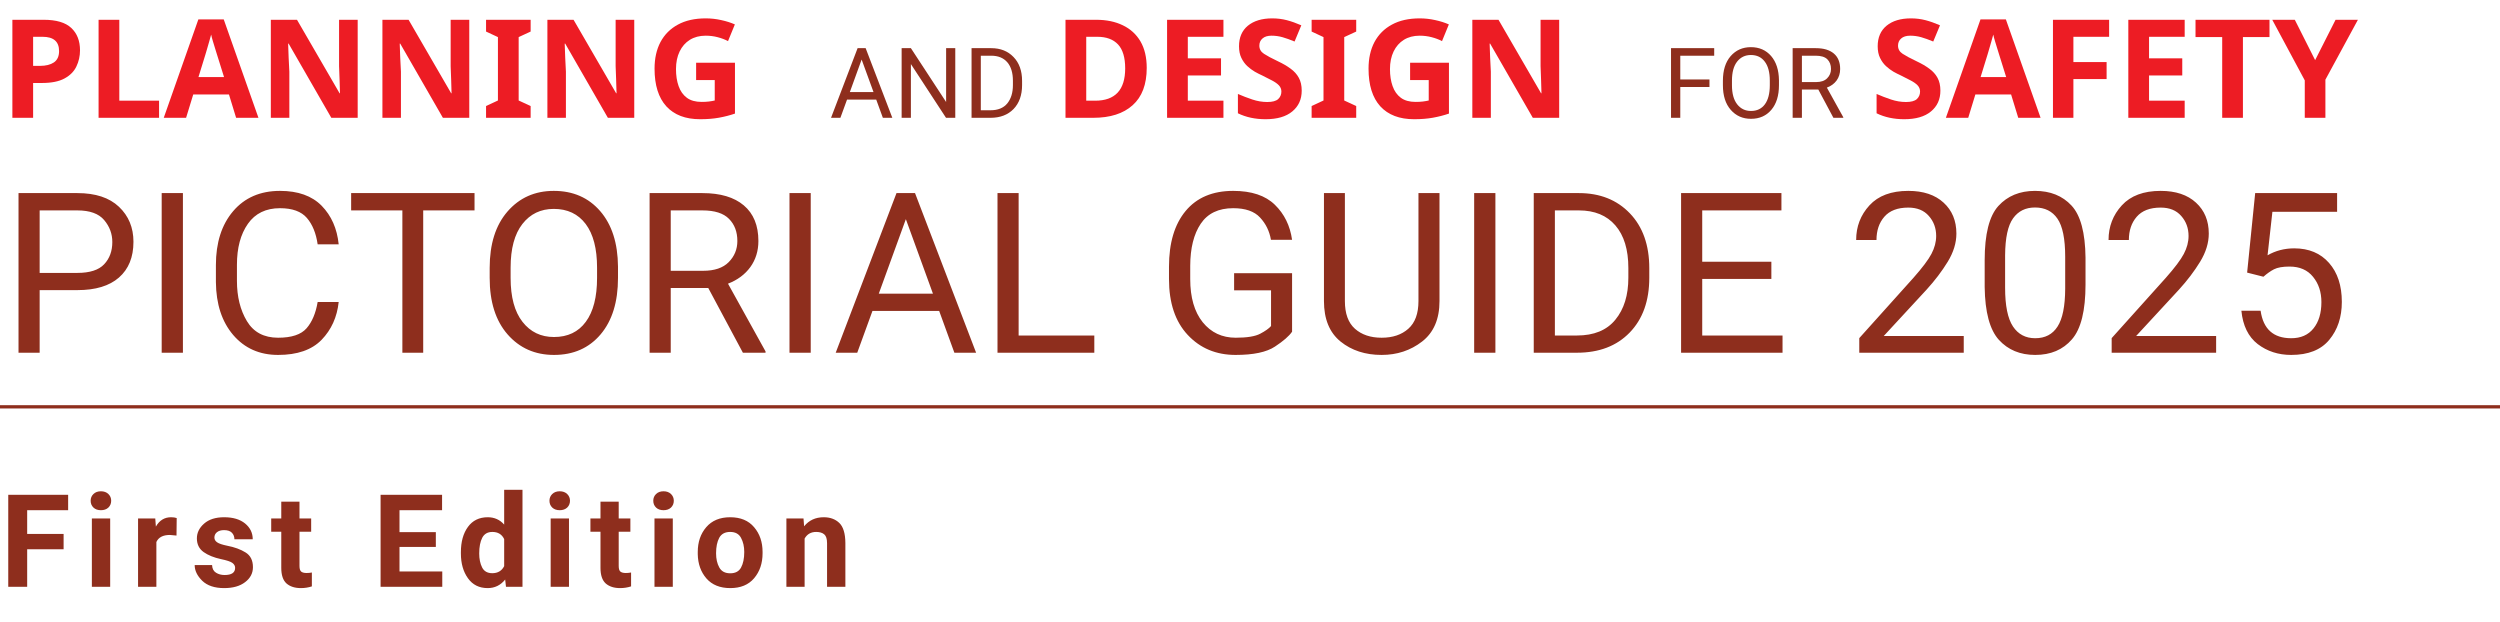
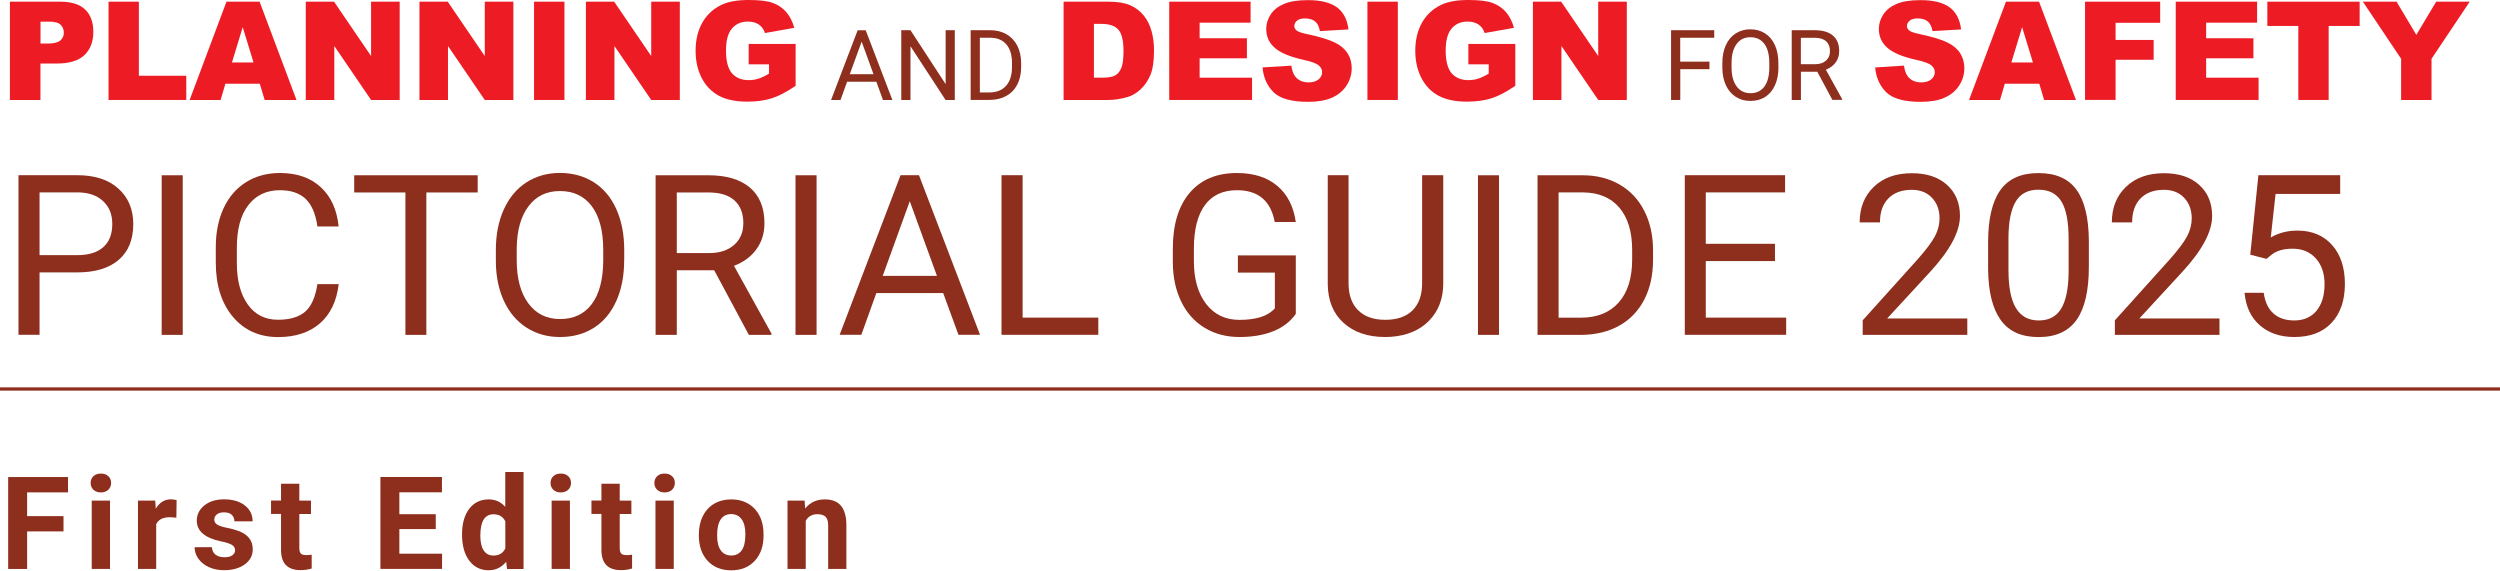
- <svg xmlns="http://www.w3.org/2000/svg" id="Layer_2" data-name="Layer 2" viewBox="0 0 388.13 96.54">
+ <svg xmlns="http://www.w3.org/2000/svg" id="Layer_2" data-name="Layer 2" viewBox="0 0 388.12 88.52">
  <defs>
    <style>
-       .cls-1, .cls-2, .cls-3, .cls-4 {
+       .cls-1 {
        fill: #8e2e1d;
      }

-       .cls-1, .cls-5 {
-         font-family: Helvetica, Helvetica;
+       .cls-2 {
+         fill: #ed1c24;
      }

-       .cls-1, .cls-5, .cls-3 {
-         font-size: 15.22px;
-         letter-spacing: 0em;
-       }
- 
-       .cls-6 {
-         letter-spacing: 0em;
-       }
- 
-       .cls-6, .cls-7 {
-         fill: #ed1c24;
-         font-family: Arial-Black, 'Arial Black';
-         font-size: 21.31px;
-         font-weight: 800;
-       }
- 
-       .cls-7 {
-         letter-spacing: 0em;
-       }
- 
-       .cls-2 {
-         font-family: Roboto-Bold, Roboto;
-         font-size: 20.07px;
-         font-weight: 700;
-         letter-spacing: .1em;
-       }
- 
-       .cls-5 {
-         fill: #cf2734;
-       }
- 
-       .cls-3, .cls-4 {
-         font-family: Roboto-Regular, Roboto;
-       }
- 
-       .cls-8 {
+       .cls-3 {
        fill: none;
        stroke: #8e2e1d;
        stroke-miterlimit: 10;
        stroke-width: .51px;
      }
- 
-       .cls-4 {
-         font-size: 34.86px;
-       }
    </style>
  </defs>
  <g id="Text">
    <g>
-       <line class="cls-8" x1="0" y1="63.16" x2="388.13" y2="63.16" />
-       <text transform="translate(0 18.29)">
-         <tspan>
-           <tspan class="cls-7" x="0" y="0">PLANNING</tspan>
-           <tspan class="cls-5" x="124.65" y="0"> </tspan>
-           <tspan class="cls-3" x="128.8" y="0">AND</tspan>
-           <tspan class="cls-5" x="159.34" y="0"> </tspan>
-           <tspan class="cls-6" x="163.5" y="0">DESIGN</tspan>
-           <tspan class="cls-1" x="254.03" y="0"> </tspan>
-           <tspan class="cls-3" x="258.18" y="0">FOR</tspan>
-           <tspan class="cls-1" x="286.2" y="0"> </tspan>
-           <tspan class="cls-7" x="290.36" y="0">SAFETY</tspan>
-         </tspan>
-       </text>
-       <text class="cls-4" transform="translate(0 54.76)">
-         <tspan x="0" y="0">PICTORIAL GUIDE 2025</tspan>
-       </text>
-       <text class="cls-2" transform="translate(0 91.1)">
-         <tspan x="0" y="0">First Edition</tspan>
-       </text>
+       <line class="cls-3" x1="0" y1="60.39" x2="388.12" y2="60.39" />
+       <g>
+         <path class="cls-2" d="M1.54.26h7.84c1.71,0,2.99.41,3.84,1.22.85.81,1.27,1.97,1.27,3.47s-.46,2.74-1.39,3.61c-.93.87-2.34,1.3-4.24,1.3h-2.58v5.66H1.54V.26ZM6.28,6.76h1.16c.91,0,1.55-.16,1.92-.47.37-.32.55-.72.55-1.21s-.16-.88-.48-1.22-.92-.5-1.8-.5h-1.34v3.4Z" />
+         <path class="cls-2" d="M16.85.26h4.71v11.5h7.36v3.76h-12.07V.26Z" />
+         <path class="cls-2" d="M40.34,13h-5.35l-.74,2.52h-4.81L35.16.26h5.14l5.73,15.26h-4.94l-.76-2.52ZM39.36,9.7l-1.68-5.48-1.67,5.48h3.35Z" />
+         <path class="cls-2" d="M47.46.26h4.4l5.75,8.44V.26h4.44v15.26h-4.44l-5.71-8.38v8.38h-4.43V.26Z" />
+         <path class="cls-2" d="M65.11.26h4.4l5.75,8.44V.26h4.44v15.26h-4.44l-5.71-8.38v8.38h-4.43V.26Z" />
+         <path class="cls-2" d="M82.91.26h4.72v15.26h-4.72V.26Z" />
+         <path class="cls-2" d="M90.95.26h4.4l5.75,8.44V.26h4.44v15.26h-4.44l-5.71-8.38v8.38h-4.43V.26Z" />
+         <path class="cls-2" d="M116.23,9.99v-3.17h7.29v6.5c-1.39.95-2.63,1.6-3.7,1.94-1.07.34-2.34.52-3.81.52-1.81,0-3.29-.31-4.43-.93-1.14-.62-2.03-1.54-2.65-2.76s-.94-2.62-.94-4.2c0-1.67.34-3.11,1.03-4.35.69-1.23,1.69-2.17,3.02-2.8,1.03-.49,2.42-.74,4.17-.74s2.95.15,3.78.46c.84.31,1.53.78,2.08,1.42.55.64.97,1.46,1.24,2.44l-4.55.81c-.19-.58-.5-1.02-.95-1.32-.45-.31-1.02-.46-1.71-.46-1.03,0-1.86.36-2.47,1.08-.61.72-.92,1.85-.92,3.41,0,1.65.31,2.83.93,3.54.62.71,1.49,1.06,2.6,1.06.53,0,1.03-.08,1.51-.23s1.03-.41,1.64-.78v-1.44h-3.15Z" />
+         <path class="cls-1" d="M136.04,12.69h-4.53l-1.02,2.83h-1.47l4.13-10.82h1.25l4.14,10.82h-1.46l-1.03-2.83ZM131.93,11.52h3.68l-1.84-5.06-1.84,5.06Z" />
+         <path class="cls-1" d="M148.23,15.52h-1.43l-5.45-8.34v8.34h-1.43V4.69h1.43l5.46,8.38V4.69h1.42v10.82Z" />
+         <path class="cls-1" d="M150.69,15.52V4.69h3.06c.94,0,1.77.21,2.5.62.72.42,1.28,1.01,1.68,1.78.39.77.59,1.65.6,2.65v.69c0,1.02-.2,1.92-.59,2.68-.39.77-.96,1.36-1.69,1.77-.73.41-1.58.62-2.55.63h-3ZM152.12,5.86v8.49h1.5c1.1,0,1.96-.34,2.57-1.03s.92-1.66.92-2.92v-.63c0-1.23-.29-2.19-.87-2.87-.58-.68-1.4-1.03-2.46-1.04h-1.67Z" />
+         <path class="cls-2" d="M165.12.26h7c1.38,0,2.5.19,3.35.56.85.37,1.55.91,2.11,1.61.56.7.96,1.52,1.21,2.45.25.93.37,1.92.37,2.96,0,1.63-.19,2.9-.56,3.79-.37.9-.89,1.65-1.55,2.26-.66.61-1.37,1.01-2.12,1.21-1.03.28-1.97.42-2.81.42h-7V.26ZM169.83,3.72v8.34h1.16c.99,0,1.69-.11,2.1-.33.42-.22.74-.6.98-1.15.24-.54.35-1.43.35-2.65,0-1.62-.26-2.72-.79-3.32-.53-.6-1.4-.9-2.62-.9h-1.18Z" />
+         <path class="cls-2" d="M181.52.26h12.63v3.26h-7.91v2.42h7.34v3.11h-7.34v3.01h8.14v3.46h-12.86V.26Z" />
+         <path class="cls-2" d="M195.99,10.47l4.49-.28c.1.73.29,1.28.59,1.67.49.62,1.18.93,2.08.93.67,0,1.19-.16,1.56-.47s.55-.68.55-1.1-.17-.75-.52-1.06-1.15-.61-2.41-.88c-2.07-.46-3.54-1.08-4.42-1.85-.89-.77-1.33-1.75-1.33-2.95,0-.78.23-1.52.68-2.22.45-.7,1.14-1.25,2.05-1.64.91-.4,2.16-.6,3.75-.6,1.95,0,3.44.36,4.46,1.09s1.63,1.88,1.83,3.46l-4.44.26c-.12-.69-.37-1.19-.74-1.5-.38-.31-.9-.47-1.57-.47-.55,0-.96.12-1.24.35-.28.23-.42.52-.42.85,0,.24.11.46.34.66.22.2.75.39,1.58.56,2.06.44,3.54.89,4.43,1.35.89.45,1.54,1.02,1.95,1.69.41.67.61,1.43.61,2.26,0,.98-.27,1.88-.81,2.71-.54.83-1.3,1.45-2.27,1.88s-2.2.64-3.67.64c-2.59,0-4.39-.5-5.39-1.5s-1.56-2.27-1.7-3.81Z" />
+         <path class="cls-2" d="M212.29.26h4.72v15.26h-4.72V.26Z" />
+         <path class="cls-2" d="M227.96,9.99v-3.17h7.29v6.5c-1.39.95-2.63,1.6-3.7,1.94-1.07.34-2.34.52-3.81.52-1.81,0-3.29-.31-4.43-.93-1.14-.62-2.03-1.54-2.65-2.76s-.94-2.62-.94-4.2c0-1.67.34-3.11,1.03-4.35.69-1.23,1.69-2.17,3.02-2.8,1.03-.49,2.42-.74,4.17-.74s2.95.15,3.78.46c.84.31,1.53.78,2.08,1.42.55.64.97,1.46,1.24,2.44l-4.55.81c-.19-.58-.5-1.02-.95-1.32-.45-.31-1.02-.46-1.71-.46-1.03,0-1.86.36-2.47,1.08-.61.72-.92,1.85-.92,3.41,0,1.65.31,2.83.93,3.54.62.71,1.49,1.06,2.6,1.06.53,0,1.03-.08,1.51-.23s1.03-.41,1.64-.78v-1.44h-3.15Z" />
+         <path class="cls-2" d="M237.97.26h4.4l5.75,8.44V.26h4.44v15.26h-4.44l-5.71-8.38v8.38h-4.43V.26Z" />
+         <path class="cls-1" d="M265.4,10.74h-4.54v4.78h-1.43V4.69h6.7v1.17h-5.28v3.71h4.54v1.17Z" />
+         <path class="cls-1" d="M276.1,10.46c0,1.06-.18,1.99-.54,2.78s-.86,1.39-1.52,1.81-1.42.62-2.29.62-1.61-.21-2.27-.63c-.66-.42-1.17-1.02-1.53-1.79s-.55-1.67-.56-2.69v-.78c0-1.04.18-1.96.54-2.76s.87-1.41,1.53-1.83c.66-.42,1.42-.64,2.27-.64s1.63.21,2.29.63c.66.42,1.17,1.03,1.53,1.82.36.8.54,1.72.54,2.78v.68ZM274.68,9.76c0-1.28-.26-2.27-.77-2.95-.52-.69-1.24-1.03-2.16-1.03s-1.61.34-2.13,1.03-.78,1.64-.8,2.86v.8c0,1.24.26,2.22.78,2.93.52.71,1.24,1.07,2.16,1.07s1.64-.34,2.14-1.01.77-1.63.78-2.89v-.8Z" />
+         <path class="cls-1" d="M282.13,11.14h-2.54v4.38h-1.43V4.69h3.58c1.22,0,2.16.28,2.81.83.66.56.98,1.36.98,2.42,0,.67-.18,1.26-.55,1.76s-.87.87-1.52,1.12l2.54,4.59v.09h-1.53l-2.35-4.38ZM279.59,9.97h2.19c.71,0,1.27-.18,1.69-.55.42-.37.63-.86.63-1.47,0-.67-.2-1.18-.6-1.54s-.98-.54-1.73-.54h-2.19v4.11Z" />
+         <path class="cls-2" d="M291.1,10.47l4.49-.28c.1.73.29,1.28.59,1.67.49.62,1.18.93,2.08.93.67,0,1.19-.16,1.56-.47s.55-.68.55-1.1-.17-.75-.52-1.06-1.15-.61-2.41-.88c-2.07-.46-3.54-1.08-4.42-1.85-.89-.77-1.33-1.75-1.33-2.95,0-.78.23-1.52.68-2.22.45-.7,1.14-1.25,2.05-1.64.91-.4,2.16-.6,3.75-.6,1.95,0,3.44.36,4.46,1.09s1.63,1.88,1.83,3.46l-4.44.26c-.12-.69-.37-1.19-.74-1.5-.38-.31-.9-.47-1.57-.47-.55,0-.96.12-1.24.35-.28.23-.42.52-.42.85,0,.24.11.46.34.66.22.2.75.39,1.58.56,2.06.44,3.54.89,4.43,1.35.89.45,1.54,1.02,1.95,1.69.41.67.61,1.43.61,2.26,0,.98-.27,1.88-.81,2.71-.54.83-1.3,1.45-2.27,1.88s-2.2.64-3.67.64c-2.59,0-4.39-.5-5.39-1.5s-1.56-2.27-1.7-3.81Z" />
+         <path class="cls-2" d="M316.59,13h-5.35l-.74,2.52h-4.81l5.73-15.26h5.14l5.73,15.26h-4.94l-.76-2.52ZM315.61,9.7l-1.68-5.48-1.67,5.48h3.35Z" />
+         <path class="cls-2" d="M323.7.26h11.66v3.28h-6.92v2.66h5.91v3.08h-5.91v6.23h-4.74V.26Z" />
+         <path class="cls-2" d="M337.78.26h12.63v3.26h-7.91v2.42h7.34v3.11h-7.34v3.01h8.14v3.46h-12.86V.26Z" />
+         <path class="cls-2" d="M352,.26h14.33v3.77h-4.81v11.49h-4.71V4.03h-4.81V.26Z" />
+         <path class="cls-2" d="M366.82.26h5.24l3.07,5.15,3.08-5.15h5.21l-5.93,8.87v6.39h-4.72v-6.39l-5.94-8.87Z" />
+       </g>
+       <g>
+         <path class="cls-1" d="M6.14,42.28v9.7h-3.27v-24.78h9.14c2.71,0,4.84.69,6.37,2.08,1.54,1.38,2.31,3.22,2.31,5.5,0,2.41-.75,4.26-2.26,5.56-1.5,1.3-3.66,1.95-6.46,1.95h-5.84ZM6.14,39.61h5.87c1.75,0,3.09-.41,4.02-1.24.93-.82,1.4-2.01,1.4-3.57s-.47-2.66-1.4-3.55c-.93-.89-2.21-1.35-3.83-1.38h-6.06v9.74Z" />
+         <path class="cls-1" d="M28.37,51.99h-3.27v-24.78h3.27v24.78Z" />
+         <path class="cls-1" d="M52.58,44.12c-.31,2.62-1.27,4.64-2.9,6.07-1.63,1.42-3.79,2.14-6.49,2.14-2.93,0-5.27-1.05-7.04-3.15-1.76-2.1-2.65-4.91-2.65-8.43v-2.38c0-2.3.41-4.33,1.23-6.08.82-1.75,1.99-3.09,3.5-4.03s3.26-1.4,5.24-1.4c2.63,0,4.74.73,6.33,2.2,1.59,1.47,2.51,3.5,2.77,6.1h-3.29c-.28-1.98-.9-3.41-1.85-4.3-.95-.89-2.27-1.33-3.97-1.33-2.09,0-3.72.77-4.91,2.32-1.19,1.54-1.78,3.74-1.78,6.59v2.4c0,2.69.56,4.83,1.69,6.42,1.12,1.59,2.69,2.38,4.71,2.38,1.82,0,3.21-.41,4.18-1.23.97-.82,1.61-2.26,1.93-4.3h3.29Z" />
+         <path class="cls-1" d="M74.16,29.88h-7.97v22.11h-3.25v-22.11h-7.95v-2.67h19.17v2.67Z" />
+         <path class="cls-1" d="M96.9,40.39c0,2.43-.41,4.55-1.23,6.36-.82,1.81-1.97,3.19-3.47,4.14s-3.25,1.43-5.24,1.43-3.68-.48-5.19-1.44c-1.51-.96-2.68-2.33-3.51-4.1s-1.26-3.83-1.28-6.17v-1.79c0-2.38.41-4.49,1.24-6.31.83-1.83,2-3.23,3.51-4.2,1.51-.97,3.25-1.46,5.2-1.46s3.74.48,5.25,1.44c1.51.96,2.68,2.35,3.5,4.17s1.23,3.94,1.23,6.36v1.57ZM93.65,38.79c0-2.94-.59-5.19-1.77-6.77-1.18-1.57-2.83-2.36-4.95-2.36s-3.69.79-4.88,2.36c-1.19,1.57-1.8,3.75-1.83,6.54v1.82c0,2.85.6,5.09,1.8,6.71,1.2,1.63,2.84,2.44,4.94,2.44s3.74-.77,4.9-2.31c1.16-1.54,1.75-3.74,1.79-6.61v-1.84Z" />
+         <path class="cls-1" d="M110.89,41.96h-5.82v10.03h-3.29v-24.78h8.2c2.79,0,4.94.64,6.44,1.91,1.5,1.27,2.26,3.12,2.26,5.55,0,1.54-.42,2.89-1.25,4.03-.83,1.15-1.99,2-3.48,2.57l5.82,10.52v.2h-3.51l-5.38-10.03ZM105.07,39.29h5.02c1.62,0,2.91-.42,3.87-1.26.96-.84,1.44-1.97,1.44-3.38,0-1.53-.46-2.71-1.37-3.53s-2.23-1.23-3.96-1.24h-5v9.41Z" />
+         <path class="cls-1" d="M126.77,51.99h-3.27v-24.78h3.27v24.78Z" />
+         <path class="cls-1" d="M146.43,45.5h-10.38l-2.33,6.48h-3.37l9.46-24.78h2.86l9.48,24.78h-3.35l-2.37-6.48ZM137.03,42.83h8.43l-4.22-11.59-4.2,11.59Z" />
+         <path class="cls-1" d="M158.77,49.31h11.74v2.67h-15.03v-24.78h3.28v22.11Z" />
+         <path class="cls-1" d="M201.17,48.73c-.84,1.2-2.01,2.1-3.51,2.7-1.5.6-3.25.89-5.25.89s-3.81-.47-5.38-1.42c-1.57-.95-2.78-2.29-3.63-4.04-.86-1.75-1.3-3.77-1.32-6.08v-2.16c0-3.73.87-6.63,2.61-8.68,1.74-2.05,4.19-3.08,7.34-3.08,2.59,0,4.67.66,6.25,1.98,1.58,1.32,2.54,3.2,2.89,5.63h-3.27c-.61-3.29-2.56-4.94-5.86-4.94-2.19,0-3.85.77-4.98,2.31-1.13,1.54-1.7,3.77-1.71,6.69v2.03c0,2.78.64,4.99,1.91,6.64,1.27,1.64,2.99,2.46,5.16,2.46,1.23,0,2.3-.14,3.22-.41.92-.27,1.68-.73,2.28-1.38v-5.55h-5.74v-2.67h8.99v9.09Z" />
+         <path class="cls-1" d="M224.06,27.2v16.85c-.01,2.34-.75,4.25-2.2,5.74s-3.44,2.32-5.93,2.5l-.87.03c-2.71,0-4.87-.73-6.48-2.2-1.61-1.46-2.43-3.48-2.45-6.04v-16.88h3.23v16.78c0,1.79.49,3.19,1.48,4.18.99.99,2.39,1.49,4.22,1.49s3.26-.49,4.25-1.48c.98-.99,1.47-2.38,1.47-4.17v-16.8h3.29Z" />
+         <path class="cls-1" d="M232.72,51.99h-3.27v-24.78h3.27v24.78Z" />
+         <path class="cls-1" d="M238.7,51.99v-24.78h7c2.16,0,4.06.48,5.72,1.43s2.94,2.31,3.84,4.07c.9,1.76,1.36,3.78,1.37,6.06v1.58c0,2.34-.45,4.39-1.35,6.14s-2.19,3.11-3.86,4.05c-1.67.94-3.62,1.42-5.85,1.45h-6.86ZM241.97,29.88v19.44h3.44c2.52,0,4.48-.78,5.88-2.35s2.1-3.8,2.1-6.7v-1.45c0-2.82-.66-5.01-1.98-6.57-1.32-1.56-3.2-2.35-5.63-2.38h-3.81Z" />
+         <path class="cls-1" d="M275.56,40.53h-10.74v8.78h12.48v2.67h-15.74v-24.78h15.57v2.67h-12.31v7.98h10.74v2.67Z" />
+         <path class="cls-1" d="M305.42,51.99h-16.24v-2.26l8.58-9.53c1.27-1.44,2.15-2.61,2.63-3.51.48-.9.72-1.84.72-2.8,0-1.29-.39-2.35-1.17-3.18s-1.83-1.24-3.13-1.24c-1.57,0-2.78.45-3.65,1.34-.87.89-1.3,2.13-1.3,3.72h-3.15c0-2.28.73-4.12,2.2-5.53,1.47-1.41,3.44-2.11,5.9-2.11,2.3,0,4.12.6,5.46,1.81,1.34,1.21,2.01,2.82,2.01,4.83,0,2.44-1.55,5.34-4.66,8.71l-6.64,7.2h12.44v2.57Z" />
+         <path class="cls-1" d="M324.29,41.42c0,3.69-.63,6.43-1.89,8.22-1.26,1.79-3.23,2.69-5.91,2.69s-4.6-.88-5.87-2.63c-1.27-1.75-1.93-4.37-1.97-7.85v-4.2c0-3.64.63-6.35,1.89-8.12,1.26-1.77,3.23-2.66,5.92-2.66s4.63.85,5.89,2.56,1.91,4.34,1.94,7.91v4.08ZM321.15,37.11c0-2.67-.37-4.61-1.12-5.83-.75-1.22-1.93-1.83-3.56-1.83s-2.79.61-3.52,1.82c-.74,1.21-1.12,3.08-1.14,5.6v5.04c0,2.68.39,4.66,1.17,5.93.78,1.28,1.95,1.91,3.53,1.91s2.71-.6,3.46-1.8c.75-1.2,1.15-3.1,1.18-5.68v-5.16Z" />
+         <path class="cls-1" d="M344.57,51.99h-16.24v-2.26l8.58-9.53c1.27-1.44,2.15-2.61,2.63-3.51.48-.9.72-1.84.72-2.8,0-1.29-.39-2.35-1.17-3.18s-1.83-1.24-3.13-1.24c-1.57,0-2.78.45-3.65,1.34-.87.89-1.3,2.13-1.3,3.72h-3.15c0-2.28.73-4.12,2.2-5.53,1.47-1.41,3.44-2.11,5.9-2.11,2.3,0,4.12.6,5.46,1.81,1.34,1.21,2.01,2.82,2.01,4.83,0,2.44-1.55,5.34-4.66,8.71l-6.64,7.2h12.44v2.57Z" />
+         <path class="cls-1" d="M349.35,39.56l1.26-12.36h12.7v2.91h-10.03l-.75,6.76c1.21-.71,2.59-1.07,4.14-1.07,2.26,0,4.05.75,5.38,2.24,1.33,1.49,1.99,3.51,1.99,6.05s-.69,4.56-2.07,6.03c-1.38,1.47-3.3,2.2-5.78,2.2-2.19,0-3.98-.61-5.36-1.82-1.38-1.21-2.17-2.89-2.37-5.04h2.98c.19,1.42.7,2.49,1.51,3.21.82.72,1.89,1.08,3.23,1.08,1.46,0,2.61-.5,3.45-1.5.83-1,1.25-2.38,1.25-4.14,0-1.66-.45-2.99-1.35-3.99-.9-1-2.1-1.51-3.6-1.51-1.37,0-2.45.3-3.23.9l-.83.68-2.52-.65Z" />
+       </g>
+       <g>
+         <path class="cls-1" d="M9.86,82.5h-5.65v5.83H1.27v-14.27h9.29v2.38h-6.35v3.69h5.65v2.37Z" />
+         <path class="cls-1" d="M14.07,74.98c0-.42.14-.77.43-1.05.28-.27.67-.41,1.16-.41s.87.14,1.16.41.43.62.43,1.05-.15.78-.44,1.06c-.29.27-.67.41-1.15.41s-.86-.14-1.15-.41c-.29-.27-.44-.63-.44-1.06ZM17.08,88.33h-2.84v-10.61h2.84v10.61Z" />
+         <path class="cls-1" d="M27.38,80.38c-.39-.05-.73-.08-1.02-.08-1.07,0-1.77.36-2.11,1.09v6.94h-2.83v-10.61h2.68l.08,1.26c.57-.97,1.36-1.46,2.36-1.46.31,0,.61.04.88.13l-.04,2.72Z" />
+         <path class="cls-1" d="M36.49,85.4c0-.35-.17-.62-.51-.82s-.89-.38-1.65-.53c-2.52-.53-3.78-1.6-3.78-3.22,0-.94.39-1.73,1.17-2.36.78-.63,1.8-.95,3.06-.95,1.35,0,2.42.32,3.23.95s1.21,1.46,1.21,2.47h-2.83c0-.41-.13-.74-.39-1-.26-.26-.67-.4-1.23-.4-.48,0-.85.11-1.11.32-.26.22-.39.49-.39.82,0,.31.15.57.45.76.3.19.8.36,1.5.5.71.14,1.3.3,1.78.48,1.5.55,2.24,1.5,2.24,2.85,0,.97-.42,1.75-1.24,2.35s-1.9.9-3.21.9c-.89,0-1.68-.16-2.37-.48s-1.23-.75-1.62-1.3c-.39-.55-.59-1.15-.59-1.79h2.69c.03.5.21.89.56,1.16.35.27.81.4,1.39.4.54,0,.95-.1,1.23-.31s.42-.48.42-.81Z" />
+         <path class="cls-1" d="M46.47,75.11v2.61h1.81v2.08h-1.81v5.29c0,.39.08.67.23.84.15.17.44.25.86.25.31,0,.59-.02.83-.07v2.15c-.56.17-1.13.25-1.72.25-1.99,0-3-1-3.04-3.01v-5.71h-1.55v-2.08h1.55v-2.61h2.83Z" />
+         <path class="cls-1" d="M67.65,82.14h-5.65v3.82h6.63v2.36h-9.57v-14.27h9.55v2.38h-6.61v3.4h5.65v2.3Z" />
+         <path class="cls-1" d="M71.73,82.95c0-1.65.37-2.97,1.11-3.95s1.76-1.47,3.04-1.47c1.03,0,1.89.39,2.56,1.16v-5.41h2.84v15.06h-2.56l-.14-1.13c-.71.88-1.61,1.32-2.72,1.32-1.25,0-2.25-.49-3-1.48-.75-.98-1.13-2.35-1.13-4.1ZM74.57,83.16c0,.99.17,1.76.52,2.29.35.53.85.8,1.51.8.88,0,1.49-.37,1.85-1.11v-4.19c-.35-.74-.96-1.11-1.83-1.11-1.37,0-2.05,1.11-2.05,3.33Z" />
+         <path class="cls-1" d="M85.47,74.98c0-.42.14-.77.43-1.05.28-.27.67-.41,1.16-.41s.87.14,1.16.41.43.62.43,1.05-.15.78-.44,1.06c-.29.27-.67.41-1.15.41s-.86-.14-1.15-.41c-.29-.27-.44-.63-.44-1.06ZM88.48,88.33h-2.84v-10.61h2.84v10.61Z" />
+         <path class="cls-1" d="M96.21,75.11v2.61h1.81v2.08h-1.81v5.29c0,.39.08.67.23.84.15.17.44.25.86.25.31,0,.59-.02.83-.07v2.15c-.56.17-1.13.25-1.72.25-1.99,0-3-1-3.04-3.01v-5.71h-1.55v-2.08h1.55v-2.61h2.83Z" />
+         <path class="cls-1" d="M101.59,74.98c0-.42.14-.77.43-1.05.28-.27.67-.41,1.16-.41s.87.14,1.16.41.43.62.43,1.05-.15.78-.44,1.06c-.29.27-.67.41-1.15.41s-.86-.14-1.15-.41c-.29-.27-.44-.63-.44-1.06ZM104.6,88.33h-2.84v-10.61h2.84v10.61Z" />
+         <path class="cls-1" d="M108.5,82.93c0-1.05.2-1.99.61-2.81.41-.82.99-1.46,1.75-1.91s1.65-.68,2.65-.68c1.43,0,2.6.44,3.5,1.31.9.88,1.41,2.06,1.51,3.57l.02.73c0,1.63-.45,2.93-1.36,3.92s-2.13,1.48-3.66,1.48-2.75-.49-3.66-1.47c-.91-.98-1.37-2.31-1.37-4v-.13ZM111.33,83.13c0,1.01.19,1.78.57,2.31.38.53.92.8,1.63.8s1.22-.26,1.61-.79.58-1.37.58-2.53c0-.99-.19-1.75-.58-2.3-.39-.54-.93-.81-1.63-.81s-1.23.27-1.61.81c-.38.54-.57,1.38-.57,2.51Z" />
+         <path class="cls-1" d="M124.91,77.72l.09,1.23c.76-.95,1.77-1.42,3.05-1.42,1.12,0,1.96.33,2.51.99.55.66.83,1.65.84,2.96v6.85h-2.83v-6.78c0-.6-.13-1.04-.39-1.31-.26-.27-.7-.41-1.3-.41-.8,0-1.4.34-1.79,1.02v7.48h-2.83v-10.61h2.67Z" />
+       </g>
    </g>
  </g>
</svg>
